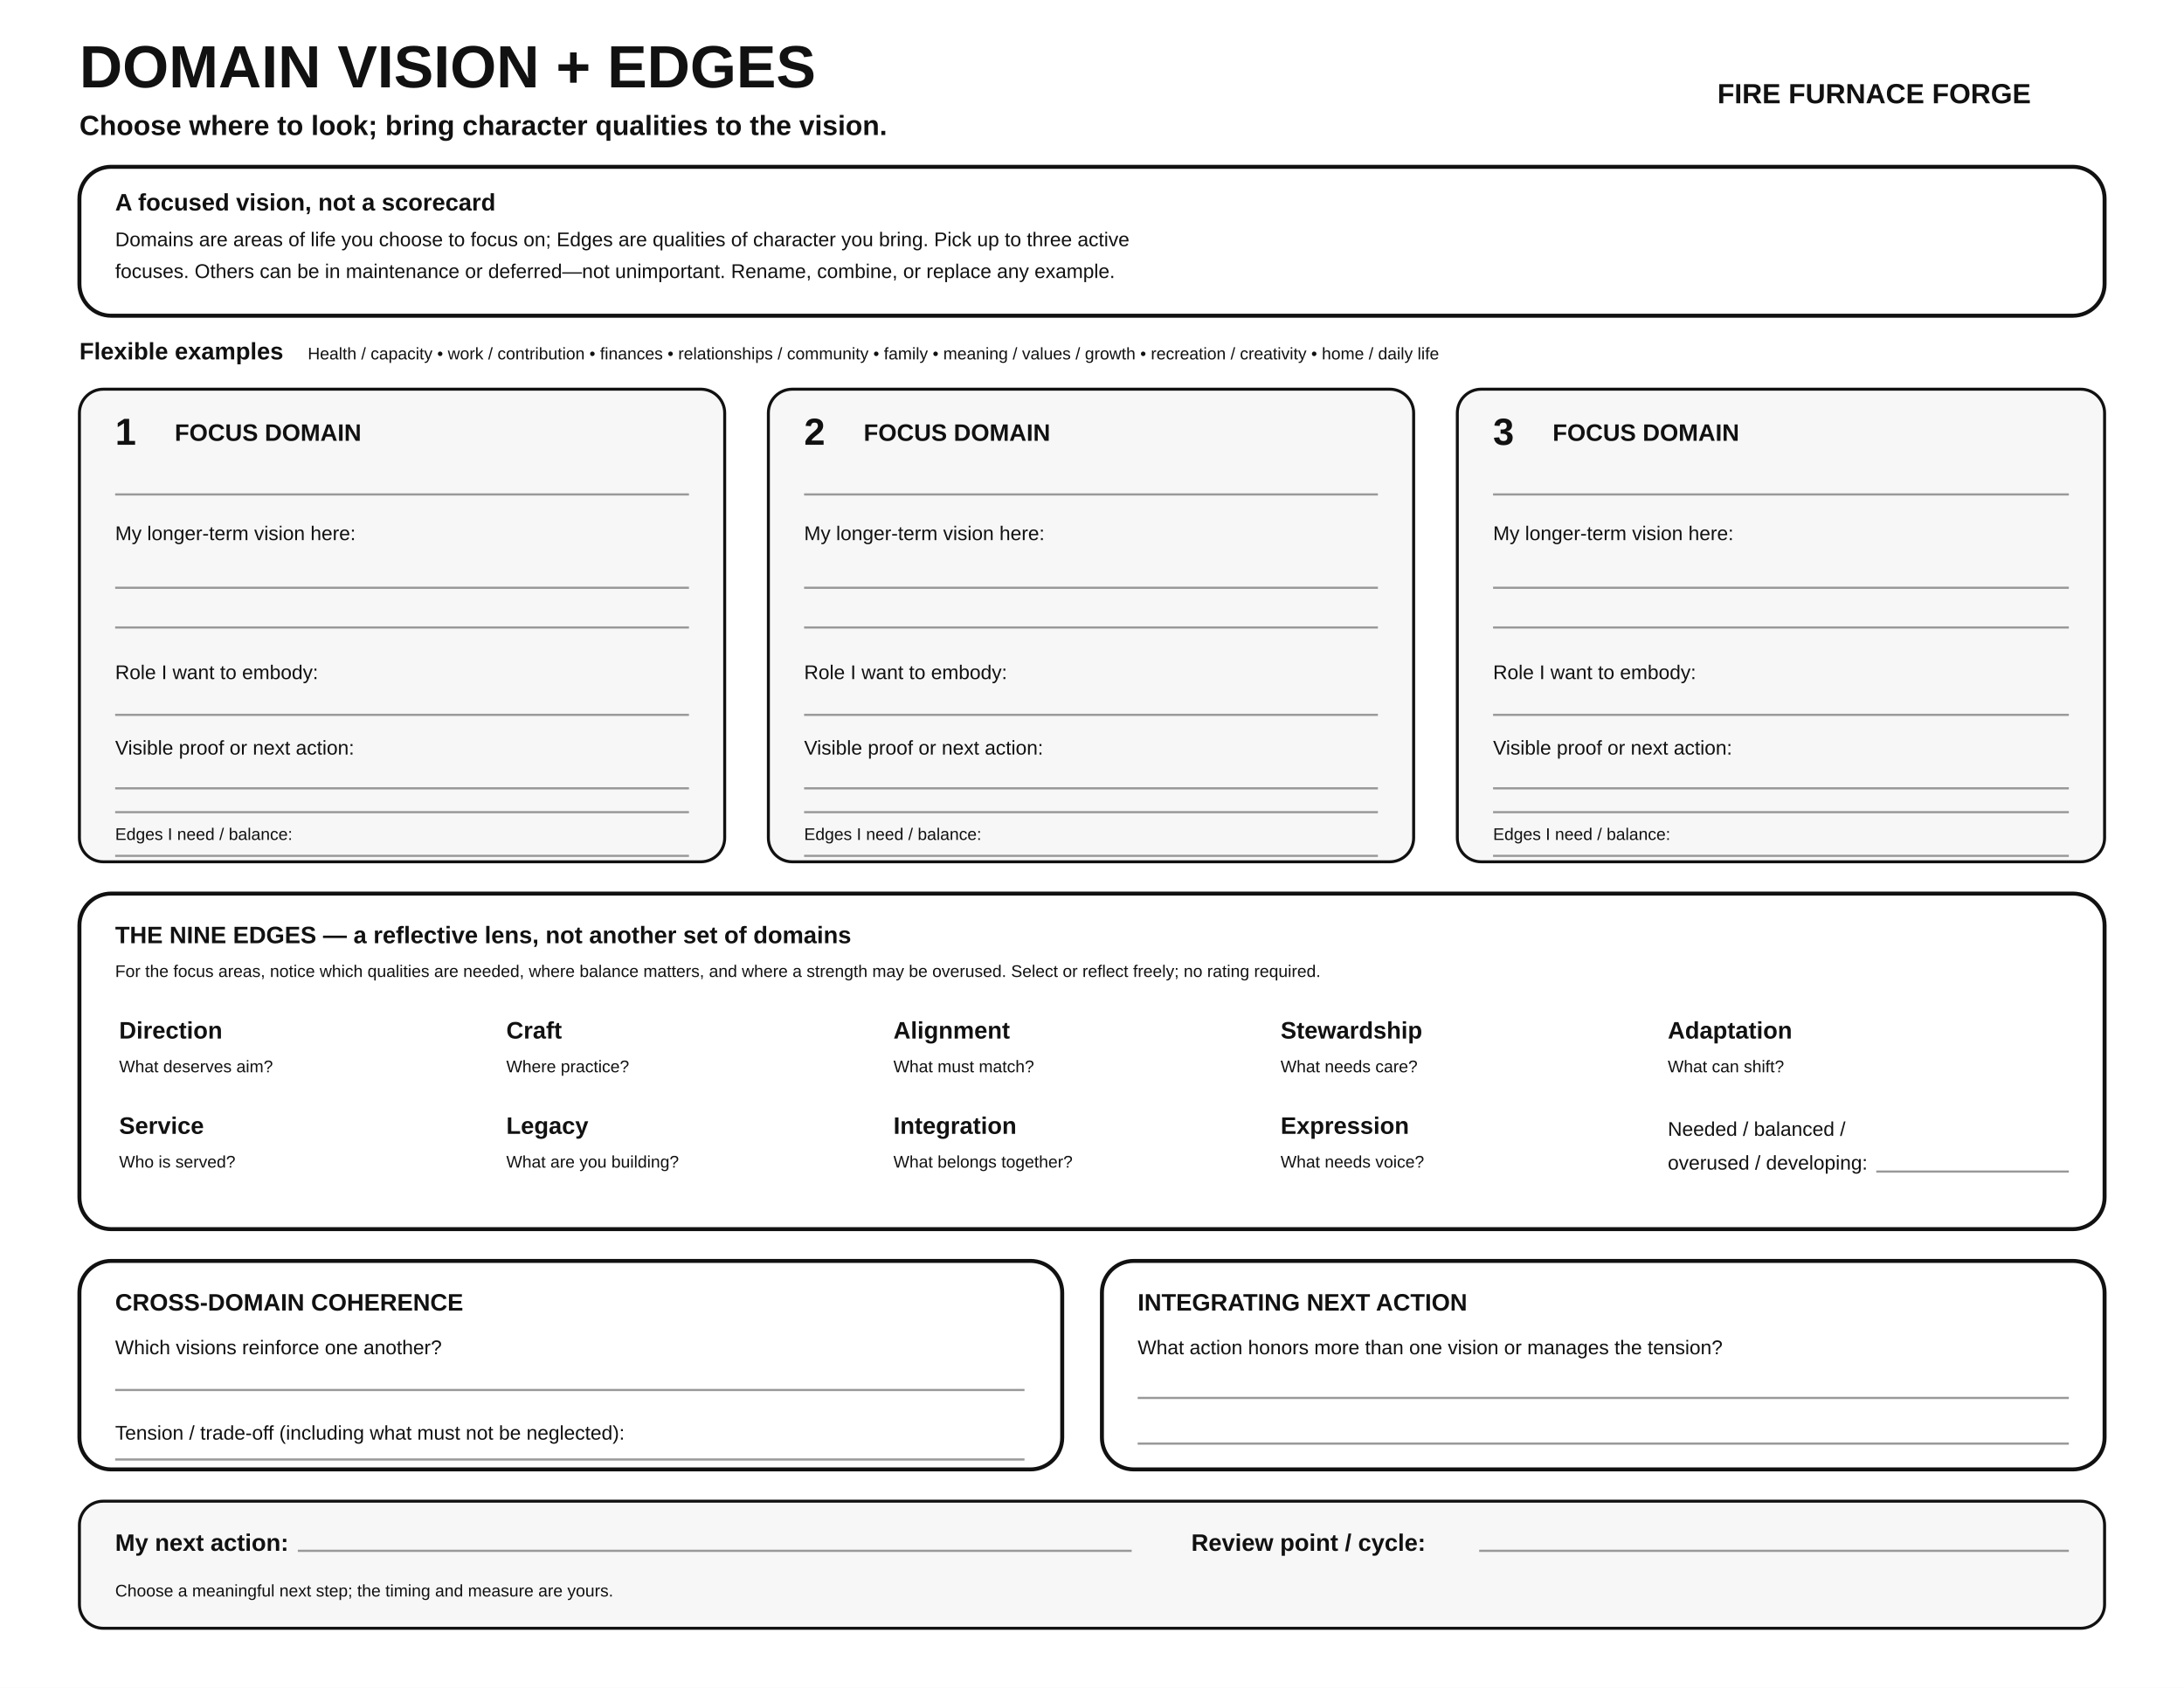
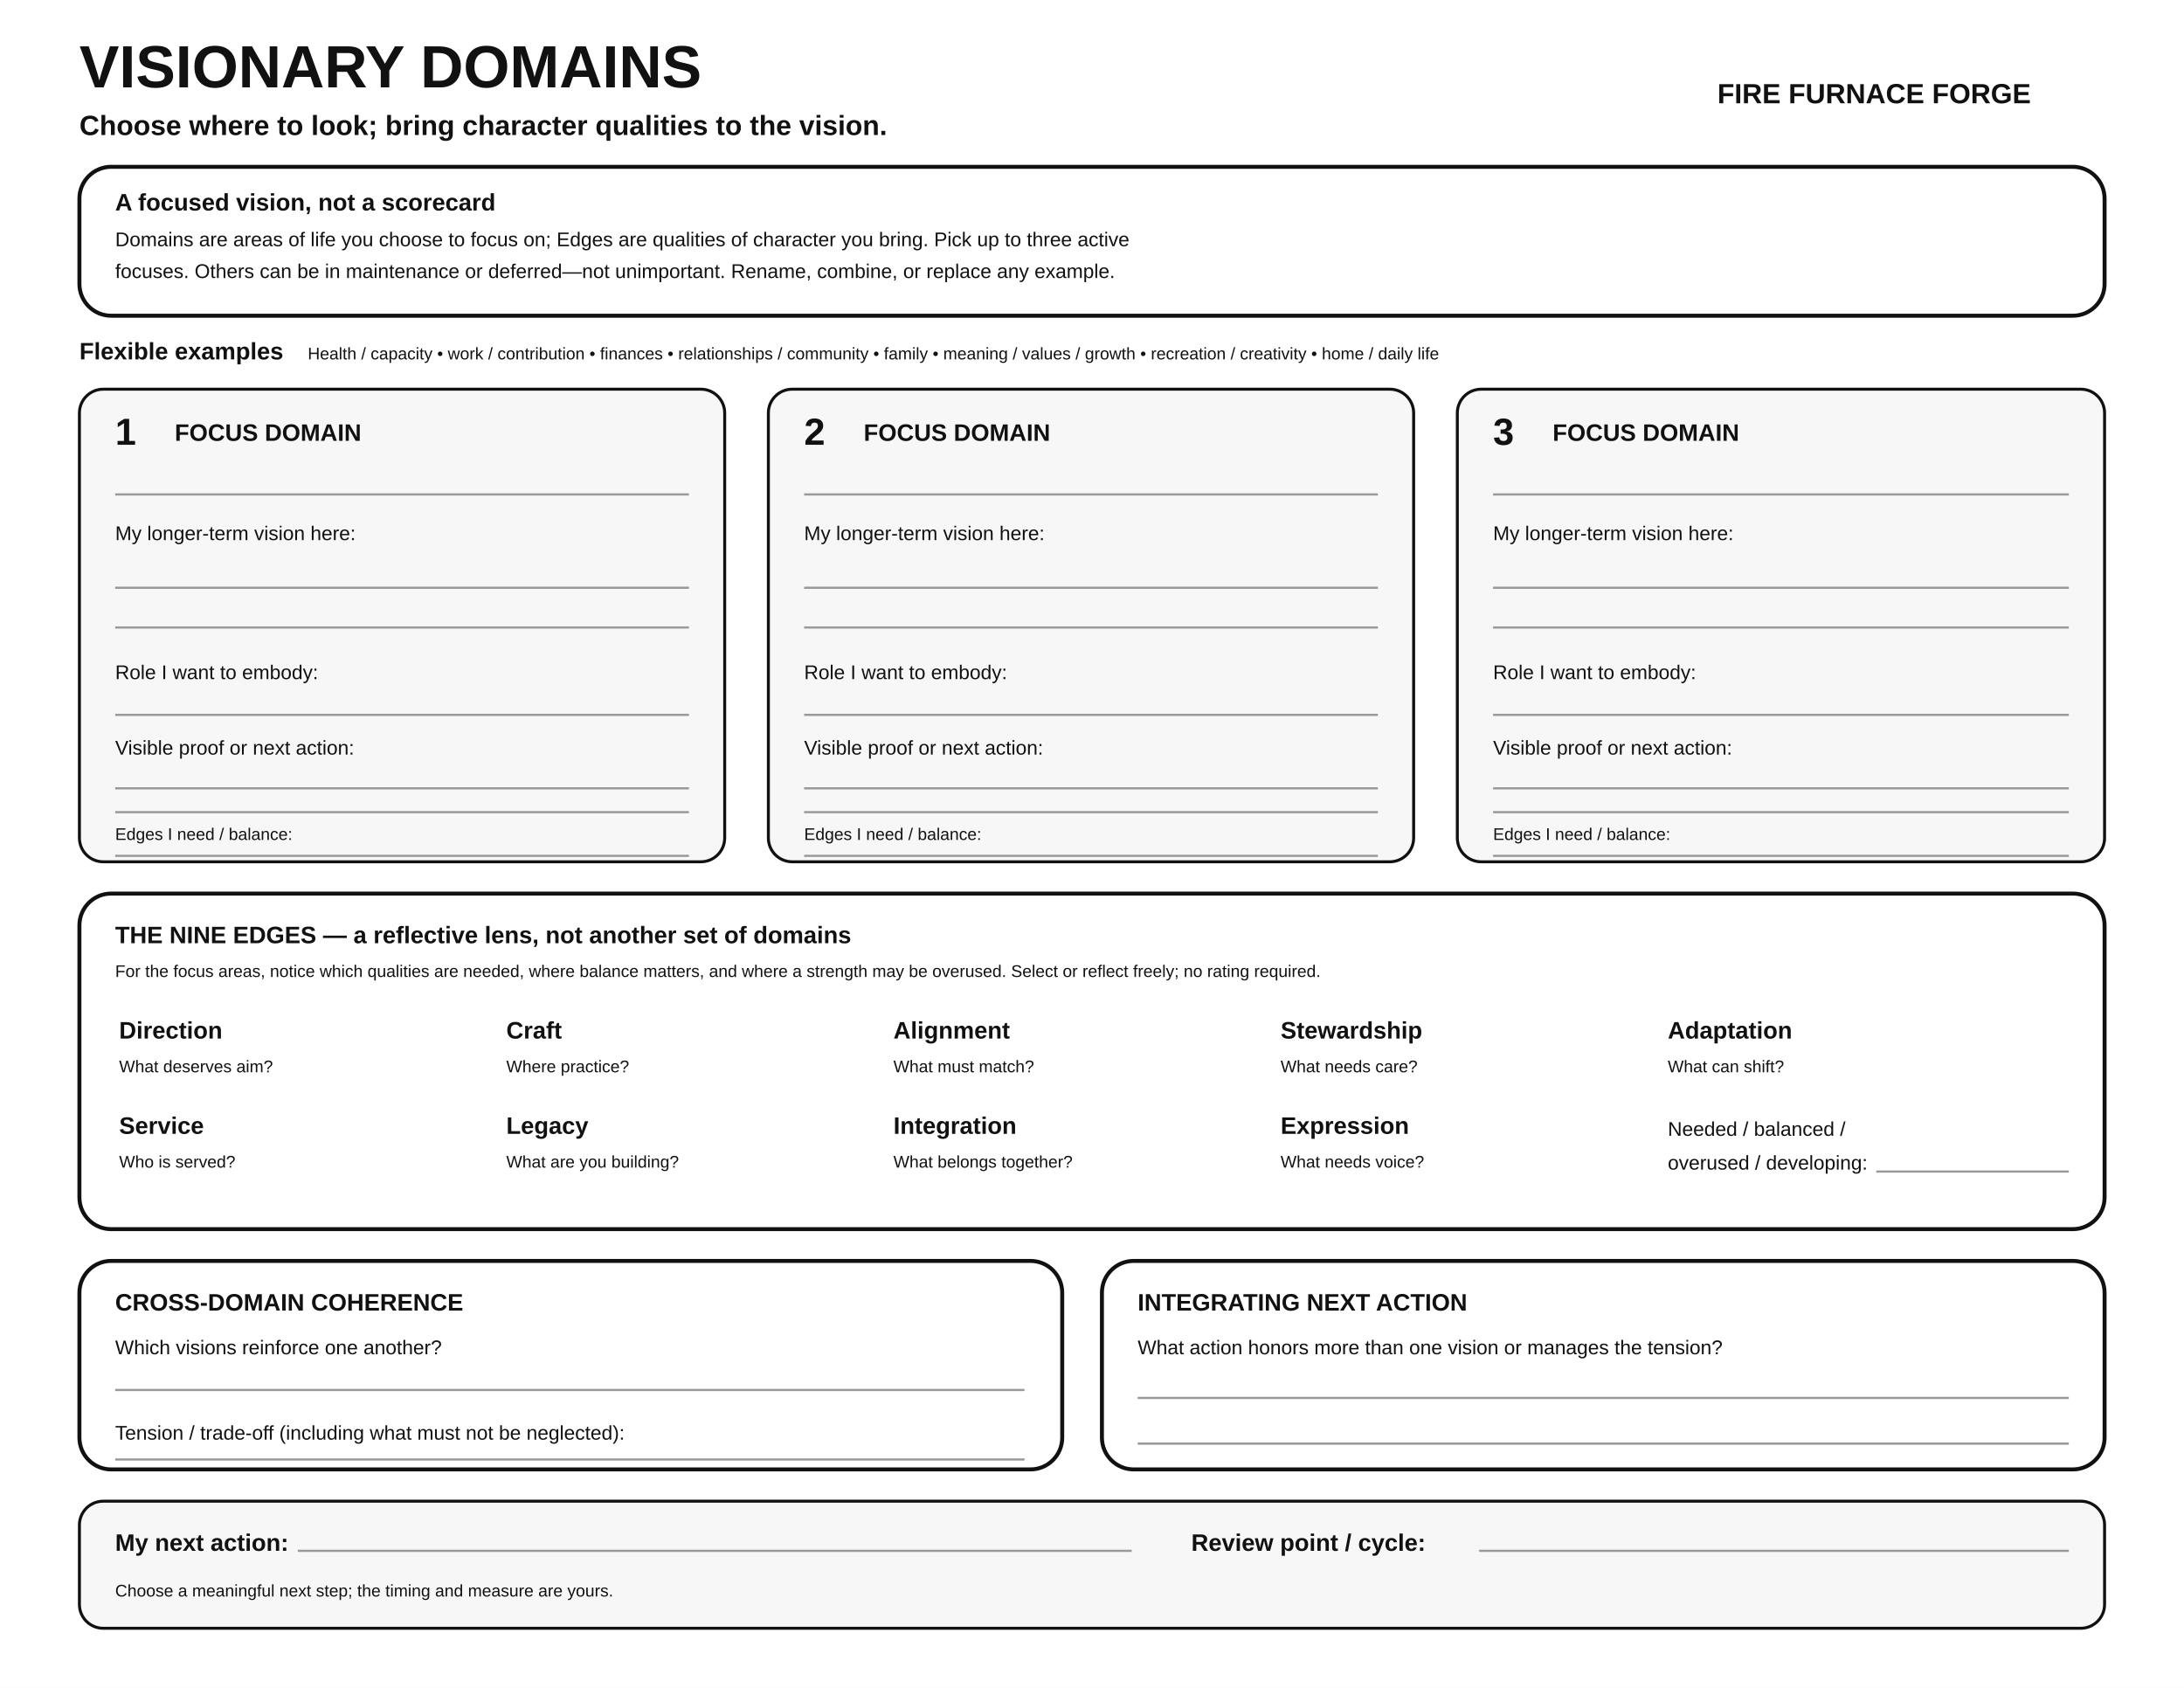
<svg xmlns="http://www.w3.org/2000/svg" width="1100" height="850" viewBox="0 0 1100 850" role="img" aria-labelledby="title desc">
  <defs>
    <style>
      .bg { fill: #ffffff; }
      .box { fill: #ffffff; stroke: #111111; stroke-width: 2; rx: 16; ry: 16; }
      .softbox { fill: #f7f7f7; stroke: #111111; stroke-width: 1.5; rx: 12; ry: 12; }
      .fillline { stroke: #999999; stroke-width: 1.1; }
      .title { font-family: Arial, Helvetica, sans-serif; font-size: 30px; font-weight: 700; fill: #111111; }
      .subtitle { font-family: Arial, Helvetica, sans-serif; font-size: 14px; font-weight: 700; fill: #111111; }
      .label { font-family: Arial, Helvetica, sans-serif; font-size: 12px; font-weight: 700; fill: #111111; }
      .small { font-family: Arial, Helvetica, sans-serif; font-size: 10px; fill: #111111; }
      .tiny { font-family: Arial, Helvetica, sans-serif; font-size: 8.5px; fill: #111111; }
      .num { font-family: Arial, Helvetica, sans-serif; font-size: 19px; font-weight: 700; fill: #111111; }
    </style>
  </defs>
  <rect class="bg" x="0" y="0" width="1100" height="850" />
-   <text class="title" x="40" y="44">DOMAIN VISION + EDGES</text>
+   <text class="title" x="40" y="44">VISIONARY DOMAINS</text>
  <text class="subtitle" x="40" y="68">Choose where to look; bring character qualities to the vision.</text>
  <text class="subtitle" x="865" y="52">FIRE FURNACE FORGE</text>
  <rect class="box" x="40" y="84" width="1020" height="75" />
  <text class="label" x="58" y="106">A focused vision, not a scorecard</text>
  <text class="small" x="58" y="124">Domains are areas of life you choose to focus on; Edges are qualities of character you bring. Pick up to three active</text>
  <text class="small" x="58" y="140">focuses. Others can be in maintenance or deferred—not unimportant. Rename, combine, or replace any example.</text>
  <text class="label" x="40" y="181">Flexible examples</text>
  <text class="tiny" x="155" y="181">Health / capacity • work / contribution • finances • relationships / community • family • meaning / values / growth • recreation / creativity • home / daily life</text>
  <rect class="softbox" x="40" y="196" width="325" height="238" />
  <text class="num" x="58" y="224">1</text>
  <text class="label" x="88" y="222">FOCUS DOMAIN</text>
  <line class="fillline" x1="58" y1="249" x2="347" y2="249" />
  <text class="small" x="58" y="272">My longer-term vision here:</text>
  <line class="fillline" x1="58" y1="296" x2="347" y2="296" />
  <line class="fillline" x1="58" y1="316" x2="347" y2="316" />
  <text class="small" x="58" y="342">Role I want to embody:</text>
  <line class="fillline" x1="58" y1="360" x2="347" y2="360" />
  <text class="small" x="58" y="380">Visible proof or next action:</text>
  <line class="fillline" x1="58" y1="397" x2="347" y2="397" />
  <line class="fillline" x1="58" y1="409" x2="347" y2="409" />
  <text class="tiny" x="58" y="423">Edges I need / balance:</text>
  <line class="fillline" x1="58" y1="431" x2="347" y2="431" />
  <rect class="softbox" x="387" y="196" width="325" height="238" />
  <text class="num" x="405" y="224">2</text>
  <text class="label" x="435" y="222">FOCUS DOMAIN</text>
  <line class="fillline" x1="405" y1="249" x2="694" y2="249" />
  <text class="small" x="405" y="272">My longer-term vision here:</text>
  <line class="fillline" x1="405" y1="296" x2="694" y2="296" />
  <line class="fillline" x1="405" y1="316" x2="694" y2="316" />
  <text class="small" x="405" y="342">Role I want to embody:</text>
  <line class="fillline" x1="405" y1="360" x2="694" y2="360" />
  <text class="small" x="405" y="380">Visible proof or next action:</text>
  <line class="fillline" x1="405" y1="397" x2="694" y2="397" />
  <line class="fillline" x1="405" y1="409" x2="694" y2="409" />
  <text class="tiny" x="405" y="423">Edges I need / balance:</text>
  <line class="fillline" x1="405" y1="431" x2="694" y2="431" />
  <rect class="softbox" x="734" y="196" width="326" height="238" />
  <text class="num" x="752" y="224">3</text>
  <text class="label" x="782" y="222">FOCUS DOMAIN</text>
  <line class="fillline" x1="752" y1="249" x2="1042" y2="249" />
  <text class="small" x="752" y="272">My longer-term vision here:</text>
  <line class="fillline" x1="752" y1="296" x2="1042" y2="296" />
  <line class="fillline" x1="752" y1="316" x2="1042" y2="316" />
  <text class="small" x="752" y="342">Role I want to embody:</text>
  <line class="fillline" x1="752" y1="360" x2="1042" y2="360" />
  <text class="small" x="752" y="380">Visible proof or next action:</text>
  <line class="fillline" x1="752" y1="397" x2="1042" y2="397" />
  <line class="fillline" x1="752" y1="409" x2="1042" y2="409" />
  <text class="tiny" x="752" y="423">Edges I need / balance:</text>
  <line class="fillline" x1="752" y1="431" x2="1042" y2="431" />
  <rect class="box" x="40" y="450" width="1020" height="169" />
  <text class="label" x="58" y="475">THE NINE EDGES — a reflective lens, not another set of domains</text>
  <text class="tiny" x="58" y="492">For the focus areas, notice which qualities are needed, where balance matters, and where a strength may be overused. Select or reflect freely; no rating required.</text>
  <text class="label" x="60" y="523">Direction</text>
  <text class="tiny" x="60" y="540">What deserves aim?</text>
  <text class="label" x="255" y="523">Craft</text>
  <text class="tiny" x="255" y="540">Where practice?</text>
  <text class="label" x="450" y="523">Alignment</text>
  <text class="tiny" x="450" y="540">What must match?</text>
  <text class="label" x="645" y="523">Stewardship</text>
  <text class="tiny" x="645" y="540">What needs care?</text>
  <text class="label" x="840" y="523">Adaptation</text>
  <text class="tiny" x="840" y="540">What can shift?</text>
  <text class="label" x="60" y="571">Service</text>
  <text class="tiny" x="60" y="588">Who is served?</text>
  <text class="label" x="255" y="571">Legacy</text>
  <text class="tiny" x="255" y="588">What are you building?</text>
  <text class="label" x="450" y="571">Integration</text>
  <text class="tiny" x="450" y="588">What belongs together?</text>
  <text class="label" x="645" y="571">Expression</text>
  <text class="tiny" x="645" y="588">What needs voice?</text>
  <text class="small" x="840" y="572">Needed / balanced /</text>
  <text class="small" x="840" y="589">overused / developing:</text>
  <line class="fillline" x1="945" y1="590" x2="1042" y2="590" />
  <rect class="box" x="40" y="635" width="495" height="105" />
  <text class="label" x="58" y="660">CROSS-DOMAIN COHERENCE</text>
  <text class="small" x="58" y="682">Which visions reinforce one another?</text>
  <line class="fillline" x1="58" y1="700" x2="516" y2="700" />
  <text class="small" x="58" y="725">Tension / trade-off (including what must not be neglected):</text>
  <line class="fillline" x1="58" y1="735" x2="516" y2="735" />
  <rect class="box" x="555" y="635" width="505" height="105" />
  <text class="label" x="573" y="660">INTEGRATING NEXT ACTION</text>
  <text class="small" x="573" y="682">What action honors more than one vision or manages the tension?</text>
  <line class="fillline" x1="573" y1="704" x2="1042" y2="704" />
  <line class="fillline" x1="573" y1="727" x2="1042" y2="727" />
  <rect class="softbox" x="40" y="756" width="1020" height="64" />
  <text class="label" x="58" y="781">My next action:</text>
  <line class="fillline" x1="150" y1="781" x2="570" y2="781" />
  <text class="label" x="600" y="781">Review point / cycle:</text>
  <line class="fillline" x1="745" y1="781" x2="1042" y2="781" />
  <text class="tiny" x="58" y="804">Choose a meaningful next step; the timing and measure are yours.</text>
</svg>
